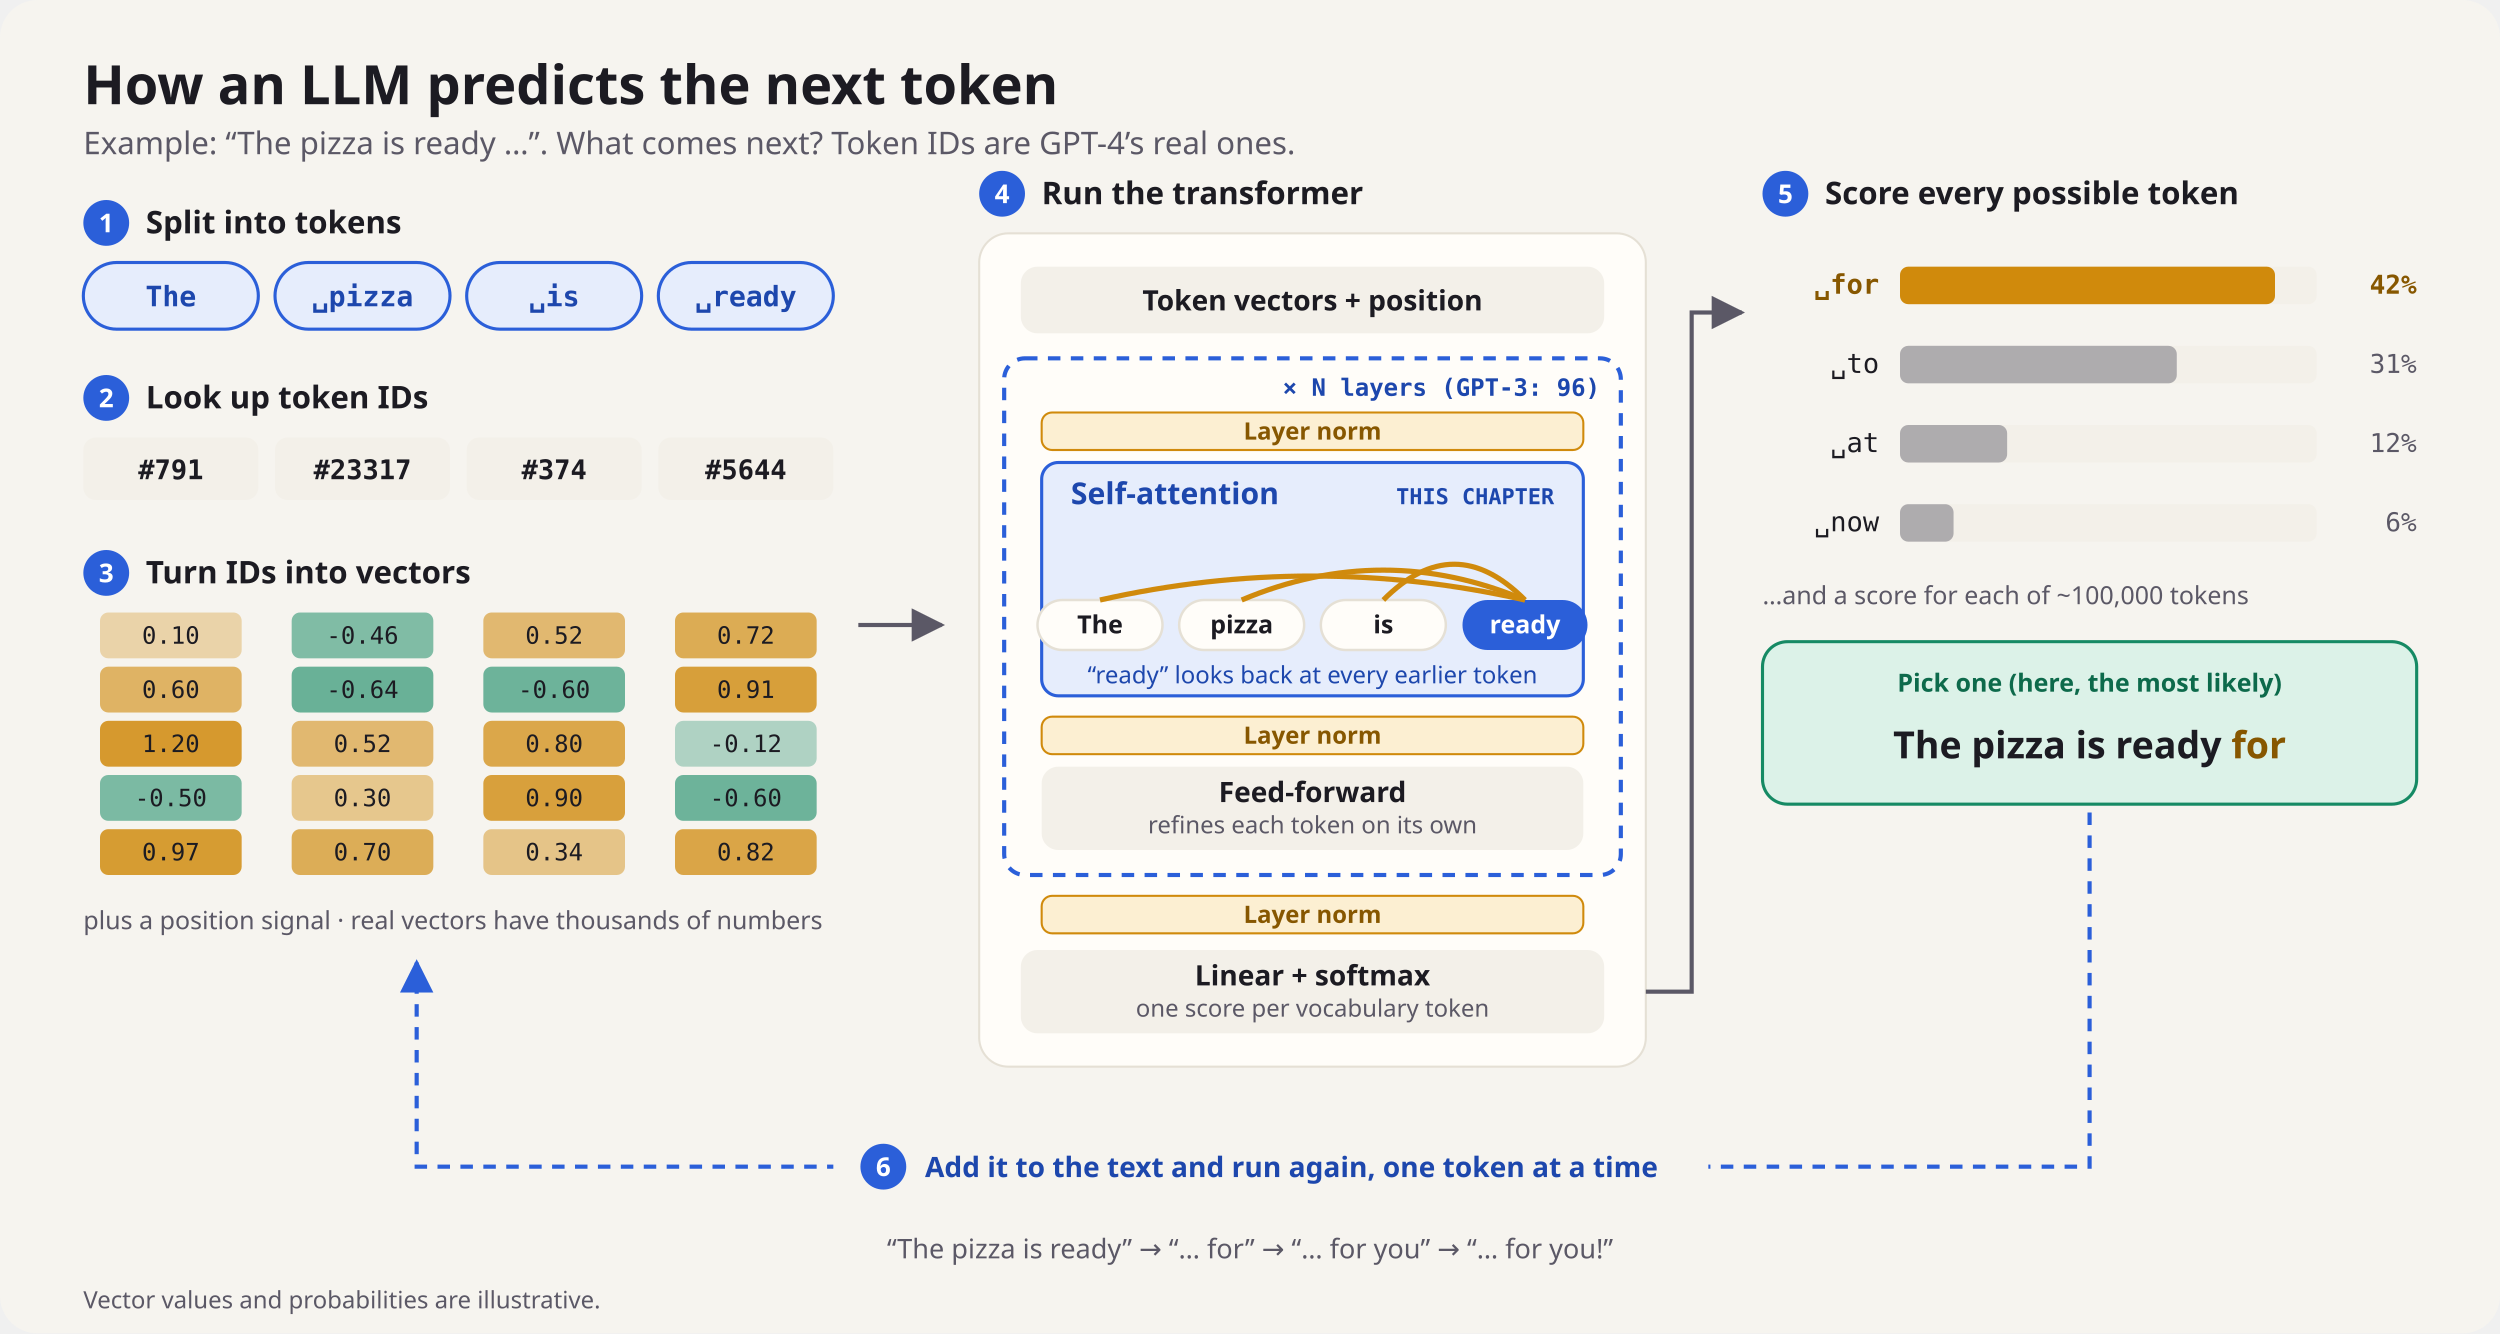
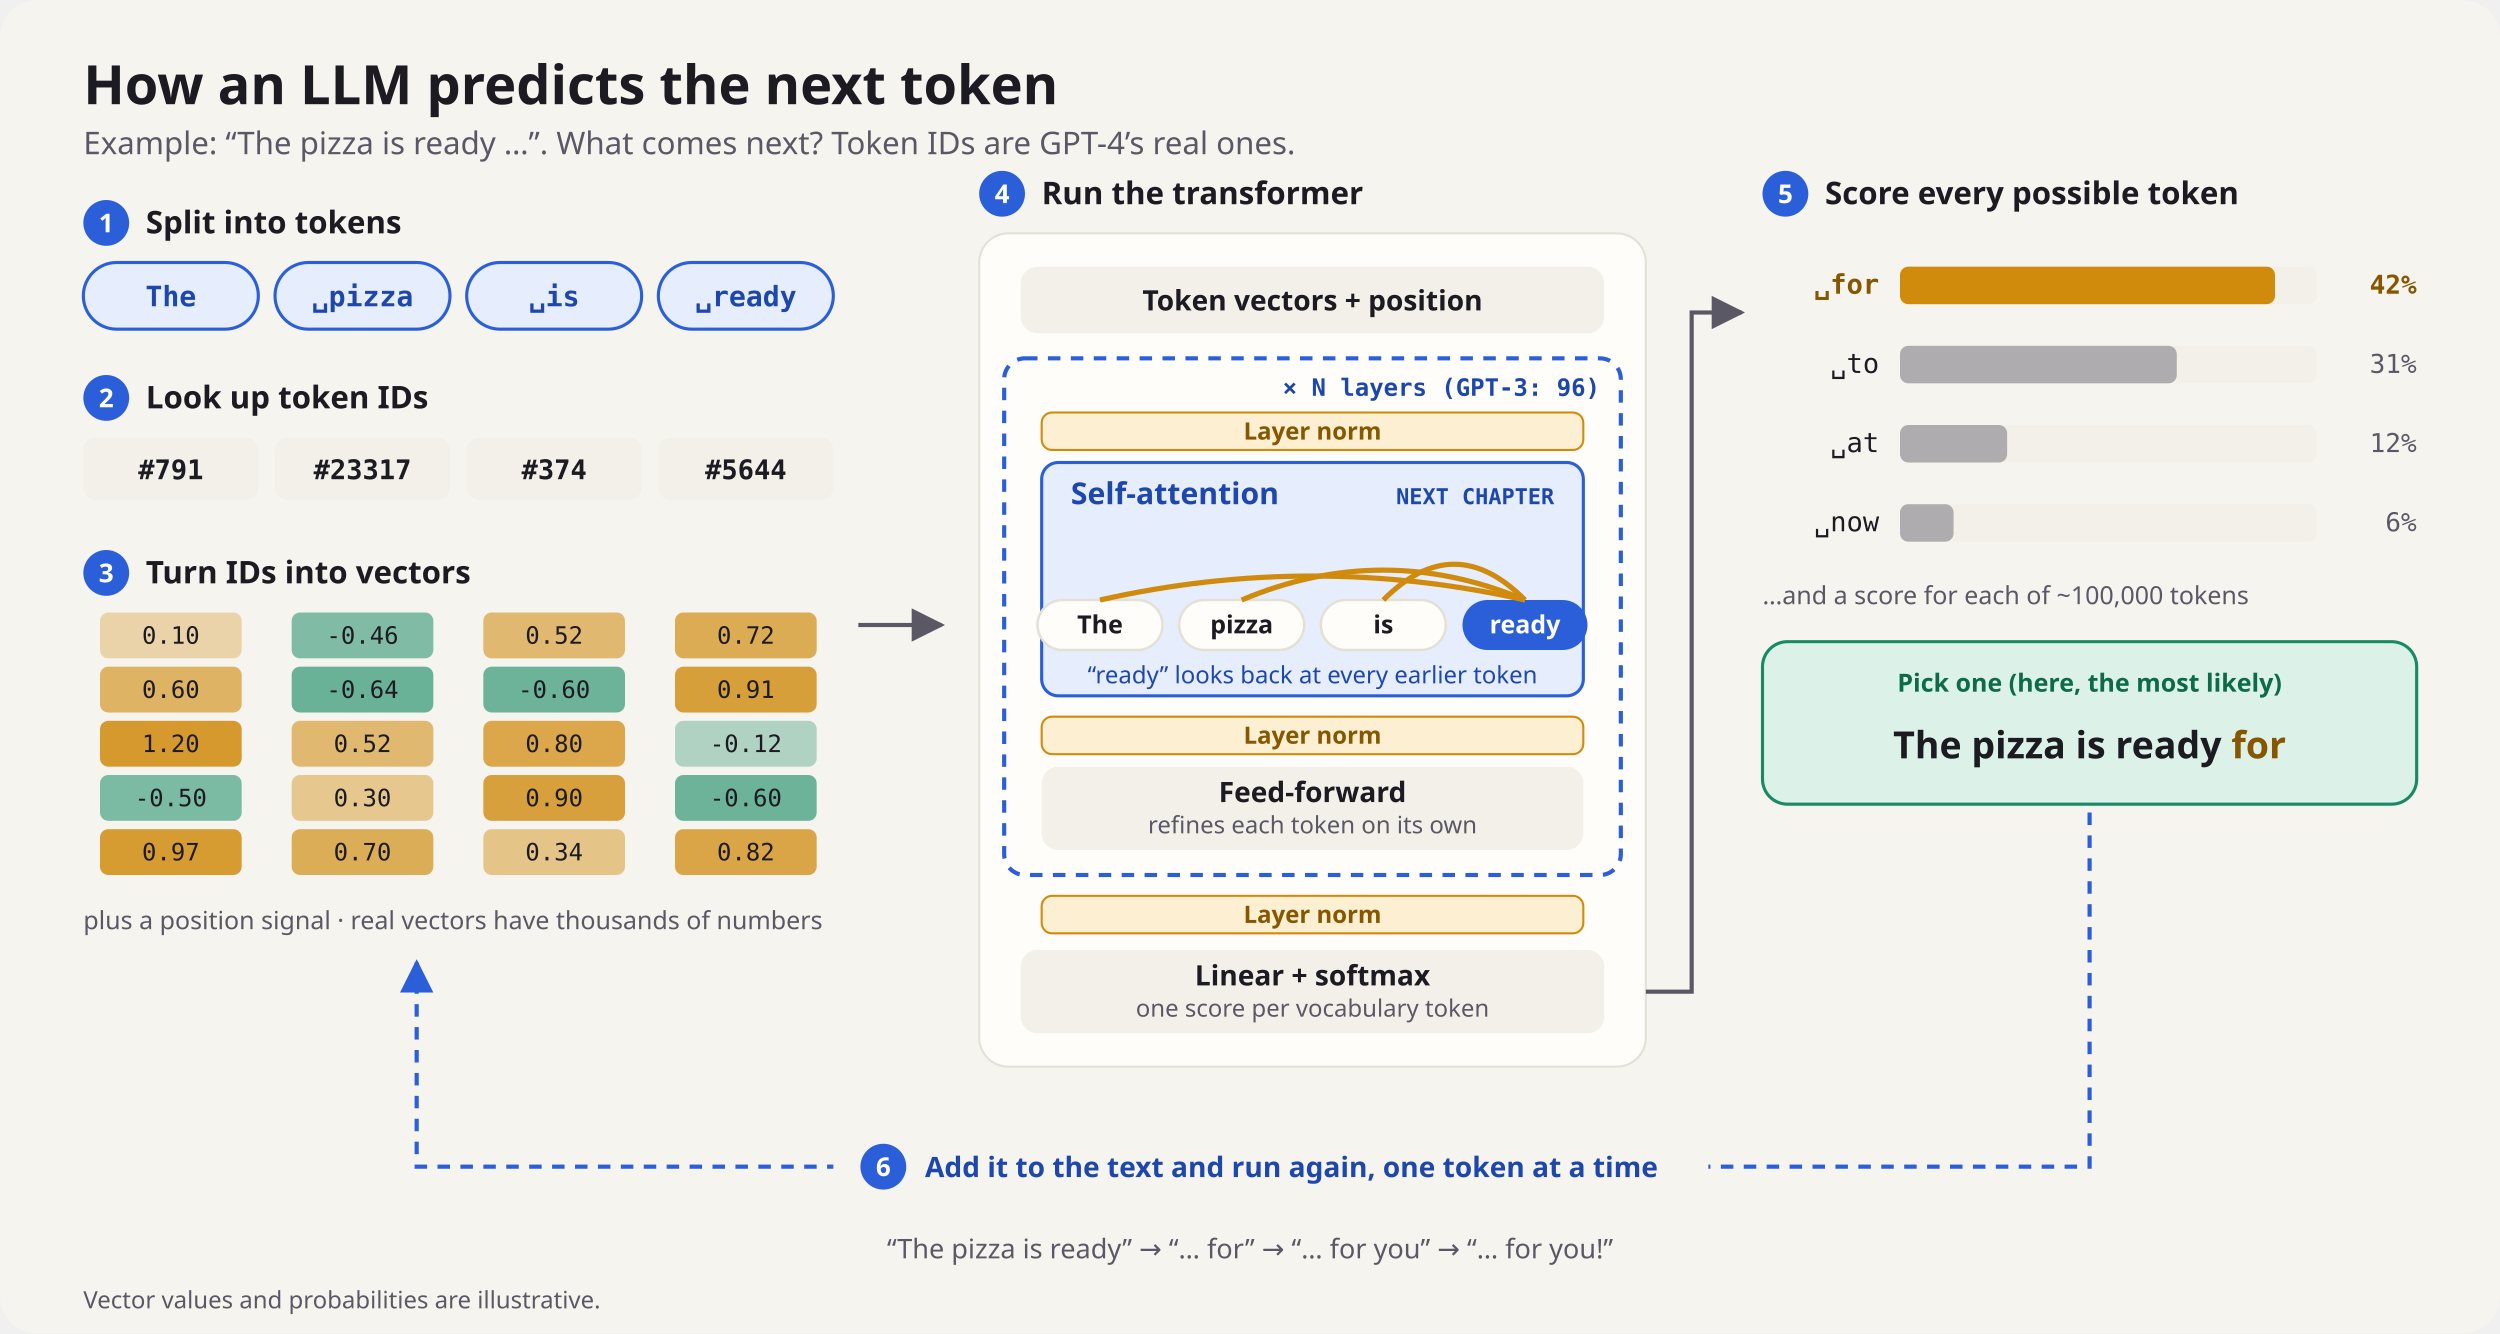
<svg xmlns="http://www.w3.org/2000/svg" viewBox="0 0 1200 640" role="img" aria-labelledby="t d" font-family="'Schibsted Grotesk', ui-sans-serif, system-ui, sans-serif">
  <style>
    .bg{fill:#f6f4ef}.card{fill:#fffdf9;stroke:#e5e0d5}.sunk{fill:#f3f0e9}
    .ink{fill:#1c1b22}.muted{fill:#5b5866}.onacc{fill:#ffffff}
    .acc{fill:#2b5fd9}.accink{fill:#1d47ad}.accsoft{fill:#e6edfc}
    .pos{fill:#168a64}.posink{fill:#0d6a4b}.possoft{fill:#dcf2e8;stroke:#168a64}
    .neg{fill:#d24a2b}.negink{fill:#ad3417}.negsoft{fill:#fbe3da;stroke:#d24a2b}
    .heat{fill:#fcefd2;stroke:#d08a0c}.heatink{fill:#875700}.heatfill{fill:#d08a0c}
    .line{stroke:#5b5866;fill:none;stroke-width:2}.thin{stroke:#e5e0d5;fill:none;stroke-width:1.5}
    .dash{stroke:#2b5fd9;fill:none;stroke-width:2;stroke-dasharray:6 5}
    .sacc{stroke:#2b5fd9;fill:none;stroke-width:2.5}.sheat{stroke:#d08a0c;fill:none;stroke-width:2.5}
    .spos{stroke:#168a64;fill:none;stroke-width:2.5}.sneg{stroke:#d24a2b;fill:none;stroke-width:2.5}
    .edge{stroke:#2b5fd9;fill:none;stroke-width:1;opacity:.45}
    .stream{stroke:#2b5fd9;fill:none;stroke-width:14;stroke-linecap:round;opacity:.35}
    .row{fill:#f3f0e9}.hit{fill:#e6edfc;stroke:#2b5fd9}
    .mono{font-family:'JetBrains Mono',ui-monospace,Menlo,monospace}
    .head{font-size:13px;font-weight:700;letter-spacing:.08em}
    .arrowhead{fill:#5b5866}.arrowacc{fill:#2b5fd9}
  </style>
  <defs>
    <marker id="a" viewBox="0 0 10 10" refX="9" refY="5" markerWidth="8" markerHeight="8" orient="auto-start-reverse">
      <path d="M0 0L10 5L0 10z" class="arrowhead" />
    </marker>
    <marker id="aa" viewBox="0 0 10 10" refX="9" refY="5" markerWidth="8" markerHeight="8" orient="auto-start-reverse">
      <path d="M0 0L10 5L0 10z" class="arrowacc" />
    </marker>
  </defs>
  <rect class="bg" width="1200" height="640" rx="18" />
  <text x="40" y="50" class="ink" font-size="26" font-weight="700">How an LLM predicts the next token</text>
  <text x="40" y="74" class="muted" font-size="15">Example: “The pizza is ready …”. What comes next? Token IDs are GPT-4’s real ones.</text>
  <circle class="acc" cx="51" cy="107" r="11" />
  <text x="51" y="111.5" text-anchor="middle" class="onacc" font-size="12.5" font-weight="700">1</text>
  <text x="70" y="112" text-anchor="start" class="ink" font-size="15" font-weight="700">Split into tokens</text>
  <rect class="hit" x="40" y="126" width="84" height="32" rx="16" stroke-width="1.5" />
  <text x="82" y="147" text-anchor="middle" class="accink mono" font-size="13.5" font-weight="700">The</text>
  <rect class="hit" x="132" y="126" width="84" height="32" rx="16" stroke-width="1.5" />
  <text x="174" y="147" text-anchor="middle" class="accink mono" font-size="13.5" font-weight="700">␣pizza</text>
  <rect class="hit" x="224" y="126" width="84" height="32" rx="16" stroke-width="1.5" />
  <text x="266" y="147" text-anchor="middle" class="accink mono" font-size="13.5" font-weight="700">␣is</text>
  <rect class="hit" x="316" y="126" width="84" height="32" rx="16" stroke-width="1.5" />
  <text x="358" y="147" text-anchor="middle" class="accink mono" font-size="13.5" font-weight="700">␣ready</text>
  <circle class="acc" cx="51" cy="191" r="11" />
  <text x="51" y="195.5" text-anchor="middle" class="onacc" font-size="12.5" font-weight="700">2</text>
  <text x="70" y="196" text-anchor="start" class="ink" font-size="15" font-weight="700">Look up token IDs</text>
  <rect class="sunk" x="40" y="210" width="84" height="30" rx="6" />
  <text x="82" y="230" text-anchor="middle" class="ink mono" font-size="13" font-weight="600">#791</text>
  <rect class="sunk" x="132" y="210" width="84" height="30" rx="6" />
  <text x="174" y="230" text-anchor="middle" class="ink mono" font-size="13" font-weight="600">#23317</text>
  <rect class="sunk" x="224" y="210" width="84" height="30" rx="6" />
  <text x="266" y="230" text-anchor="middle" class="ink mono" font-size="13" font-weight="600">#374</text>
  <rect class="sunk" x="316" y="210" width="84" height="30" rx="6" />
  <text x="358" y="230" text-anchor="middle" class="ink mono" font-size="13" font-weight="600">#5644</text>
  <circle class="acc" cx="51" cy="275" r="11" />
  <text x="51" y="279.5" text-anchor="middle" class="onacc" font-size="12.5" font-weight="700">3</text>
  <text x="70" y="280" text-anchor="start" class="ink" font-size="15" font-weight="700">Turn IDs into vectors</text>
  <rect class="heatfill" x="48" y="294" width="68" height="22" rx="4" opacity="0.31" />
  <text x="82" y="309" text-anchor="middle" class="ink mono" font-size="11.5">0.10</text>
  <rect class="heatfill" x="48" y="320" width="68" height="22" rx="4" opacity="0.61" />
  <text x="82" y="335" text-anchor="middle" class="ink mono" font-size="11.5">0.60</text>
  <rect class="heatfill" x="48" y="346" width="68" height="22" rx="4" opacity="0.85" />
  <text x="82" y="361" text-anchor="middle" class="ink mono" font-size="11.5">1.20</text>
  <rect class="pos" x="48" y="372" width="68" height="22" rx="4" opacity="0.55" />
  <text x="82" y="387" text-anchor="middle" class="ink mono" font-size="11.5">-0.50</text>
  <rect class="heatfill" x="48" y="398" width="68" height="22" rx="4" opacity="0.83" />
  <text x="82" y="413" text-anchor="middle" class="ink mono" font-size="11.5">0.97</text>
  <rect class="pos" x="140" y="294" width="68" height="22" rx="4" opacity="0.53" />
  <text x="174" y="309" text-anchor="middle" class="ink mono" font-size="11.5">-0.46</text>
  <rect class="pos" x="140" y="320" width="68" height="22" rx="4" opacity="0.63" />
  <text x="174" y="335" text-anchor="middle" class="ink mono" font-size="11.5">-0.64</text>
  <rect class="heatfill" x="140" y="346" width="68" height="22" rx="4" opacity="0.56" />
  <text x="174" y="361" text-anchor="middle" class="ink mono" font-size="11.5">0.52</text>
  <rect class="heatfill" x="140" y="372" width="68" height="22" rx="4" opacity="0.43" />
  <text x="174" y="387" text-anchor="middle" class="ink mono" font-size="11.5">0.30</text>
  <rect class="heatfill" x="140" y="398" width="68" height="22" rx="4" opacity="0.67" />
  <text x="174" y="413" text-anchor="middle" class="ink mono" font-size="11.5">0.70</text>
  <rect class="heatfill" x="232" y="294" width="68" height="22" rx="4" opacity="0.56" />
  <text x="266" y="309" text-anchor="middle" class="ink mono" font-size="11.5">0.52</text>
  <rect class="pos" x="232" y="320" width="68" height="22" rx="4" opacity="0.61" />
  <text x="266" y="335" text-anchor="middle" class="ink mono" font-size="11.5">-0.60</text>
  <rect class="heatfill" x="232" y="346" width="68" height="22" rx="4" opacity="0.73" />
  <text x="266" y="361" text-anchor="middle" class="ink mono" font-size="11.5">0.80</text>
  <rect class="heatfill" x="232" y="372" width="68" height="22" rx="4" opacity="0.79" />
  <text x="266" y="387" text-anchor="middle" class="ink mono" font-size="11.5">0.90</text>
  <rect class="heatfill" x="232" y="398" width="68" height="22" rx="4" opacity="0.45" />
  <text x="266" y="413" text-anchor="middle" class="ink mono" font-size="11.5">0.34</text>
  <rect class="heatfill" x="324" y="294" width="68" height="22" rx="4" opacity="0.68" />
  <text x="358" y="309" text-anchor="middle" class="ink mono" font-size="11.5">0.72</text>
  <rect class="heatfill" x="324" y="320" width="68" height="22" rx="4" opacity="0.80" />
  <text x="358" y="335" text-anchor="middle" class="ink mono" font-size="11.5">0.91</text>
  <rect class="pos" x="324" y="346" width="68" height="22" rx="4" opacity="0.32" />
  <text x="358" y="361" text-anchor="middle" class="ink mono" font-size="11.5">-0.12</text>
  <rect class="pos" x="324" y="372" width="68" height="22" rx="4" opacity="0.61" />
  <text x="358" y="387" text-anchor="middle" class="ink mono" font-size="11.5">-0.60</text>
  <rect class="heatfill" x="324" y="398" width="68" height="22" rx="4" opacity="0.74" />
  <text x="358" y="413" text-anchor="middle" class="ink mono" font-size="11.5">0.82</text>
  <text x="40" y="446" text-anchor="start" class="muted" font-size="12">plus a position signal · real vectors have thousands of numbers</text>
  <path class="line" d="M412 300 H 452" marker-end="url(#a)" />
  <circle class="acc" cx="481" cy="93" r="11" />
  <text x="481" y="97.5" text-anchor="middle" class="onacc" font-size="12.5" font-weight="700">4</text>
  <text x="500" y="98" text-anchor="start" class="ink" font-size="15" font-weight="700">Run the transformer</text>
  <rect class="card" x="470" y="112" width="320" height="400" rx="14" />
  <rect class="sunk" x="490" y="128" width="280" height="32" rx="8" />
  <text x="630.0" y="149" text-anchor="middle" class="ink" font-size="13.5" font-weight="600">Token vectors + position</text>
  <rect class="dash" x="482" y="172" width="296" height="248" rx="10" fill="none" />
  <text x="768" y="190" text-anchor="end" class="accink mono" font-size="11.5" font-weight="700">× N layers (GPT-3: 96)</text>
  <rect class="heat" x="500" y="198" width="260" height="18" rx="5" stroke-width="1" />
  <text x="630.0" y="211" text-anchor="middle" class="heatink" font-size="11.5" font-weight="600">Layer norm</text>
  <rect class="hit" x="500" y="222" width="260" height="112" rx="8" stroke-width="1.5" />
  <text x="514" y="242" text-anchor="start" class="accink" font-size="14.5" font-weight="700">Self-attention</text>
-   <text x="746" y="242" text-anchor="end" class="accink mono" font-size="10.5" font-weight="700">THIS CHAPTER</text>
+   <text x="746" y="242" text-anchor="end" class="accink mono" font-size="10.5" font-weight="700">NEXT CHAPTER</text>
  <rect class="card" x="498" y="288" width="60" height="24" rx="12" stroke-width="1.2" />
  <text x="528" y="304" text-anchor="middle" class="ink" font-size="12" font-weight="600">The</text>
  <rect class="card" x="566" y="288" width="60" height="24" rx="12" stroke-width="1.2" />
  <text x="596" y="304" text-anchor="middle" class="ink" font-size="12" font-weight="600">pizza</text>
  <rect class="card" x="634" y="288" width="60" height="24" rx="12" stroke-width="1.2" />
  <text x="664" y="304" text-anchor="middle" class="ink" font-size="12" font-weight="600">is</text>
  <rect class="acc" x="702" y="288" width="60" height="24" rx="12" stroke-width="1.2" />
  <text x="732" y="304" text-anchor="middle" class="onacc" font-size="12" font-weight="700">ready</text>
  <path class="sheat" d="M732 288 Q 630.0 265.0 528 288" stroke-width="2" />
  <path class="sheat" d="M732 288 Q 664.0 259.333 596 288" stroke-width="2" />
  <path class="sheat" d="M732 288 Q 698.0 253.667 664 288" stroke-width="2" />
  <text x="630.0" y="328" text-anchor="middle" class="accink" font-size="11.5">“ready” looks back at every earlier token</text>
  <rect class="heat" x="500" y="344" width="260" height="18" rx="5" stroke-width="1" />
  <text x="630.0" y="357" text-anchor="middle" class="heatink" font-size="11.5" font-weight="600">Layer norm</text>
  <rect class="sunk" x="500" y="368" width="260" height="40" rx="8" />
  <text x="630.0" y="385" text-anchor="middle" class="ink" font-size="13.5" font-weight="700">Feed-forward</text>
  <text x="630.0" y="400" text-anchor="middle" class="muted" font-size="11.5">refines each token on its own</text>
  <rect class="heat" x="500" y="430" width="260" height="18" rx="5" stroke-width="1" />
  <text x="630.0" y="443" text-anchor="middle" class="heatink" font-size="11.5" font-weight="600">Layer norm</text>
  <rect class="sunk" x="490" y="456" width="280" height="40" rx="8" />
  <text x="630.0" y="473" text-anchor="middle" class="ink" font-size="13.5" font-weight="700">Linear + softmax</text>
  <text x="630.0" y="488" text-anchor="middle" class="muted" font-size="11.5">one score per vocabulary token</text>
  <path class="line" d="M790 476 H 812 V 150 H 836" marker-end="url(#a)" />
  <circle class="acc" cx="857" cy="93" r="11" />
  <text x="857" y="97.5" text-anchor="middle" class="onacc" font-size="12.5" font-weight="700">5</text>
  <text x="876" y="98" text-anchor="start" class="ink" font-size="15" font-weight="700">Score every possible token</text>
  <text x="902" y="141" text-anchor="end" class="heatink mono" font-size="13" font-weight="700">␣for</text>
  <rect class="sunk" x="912" y="128" width="200" height="18" rx="4" />
  <rect class="heatfill" x="912" y="128" width="180.0" height="18" rx="4" />
  <text x="1160" y="141" text-anchor="end" class="heatink mono" font-size="12.5" font-weight="700">42%</text>
  <text x="902" y="179" text-anchor="end" class="ink mono" font-size="13" font-weight="500">␣to</text>
  <rect class="sunk" x="912" y="166" width="200" height="18" rx="4" />
  <rect class="muted" x="912" y="166" width="132.857" height="18" rx="4" opacity="0.45" />
  <text x="1160" y="179" text-anchor="end" class="muted mono" font-size="12.5">31%</text>
  <text x="902" y="217" text-anchor="end" class="ink mono" font-size="13" font-weight="500">␣at</text>
  <rect class="sunk" x="912" y="204" width="200" height="18" rx="4" />
  <rect class="muted" x="912" y="204" width="51.429" height="18" rx="4" opacity="0.45" />
  <text x="1160" y="217" text-anchor="end" class="muted mono" font-size="12.5">12%</text>
  <text x="902" y="255" text-anchor="end" class="ink mono" font-size="13" font-weight="500">␣now</text>
  <rect class="sunk" x="912" y="242" width="200" height="18" rx="4" />
  <rect class="muted" x="912" y="242" width="25.714" height="18" rx="4" opacity="0.45" />
  <text x="1160" y="255" text-anchor="end" class="muted mono" font-size="12.5">6%</text>
  <text x="846" y="290" text-anchor="start" class="muted" font-size="12">…and a score for each of ~100,000 tokens</text>
  <rect class="possoft" x="846" y="308" width="314" height="78" rx="12" stroke-width="1.5" />
  <text x="1003" y="332" text-anchor="middle" class="posink" font-size="12" font-weight="600">Pick one (here, the most likely)</text>
  <text x="1003" y="364" text-anchor="middle" class="ink" font-size="18" font-weight="700">The pizza is ready <tspan class="heatink">for</tspan>
  </text>
  <path class="dash" d="M1003 390 V 560 H 200 V 462" fill="none" marker-end="url(#aa)" />
  <rect class="bg" x="400" y="546" width="420" height="28" />
  <circle class="acc" cx="424" cy="560" r="11" />
  <text x="424" y="564.5" text-anchor="middle" class="onacc" font-size="12.5" font-weight="700">6</text>
  <text x="444" y="565" text-anchor="start" class="accink" font-size="13.5" font-weight="700">Add it to the text and run again, one token at a time</text>
  <text x="600" y="604" text-anchor="middle" class="muted" font-size="13">“The pizza is ready” → “… for” → “… for you” → “… for you!”</text>
  <text x="40" y="628" class="muted" font-size="11.5">Vector values and probabilities are illustrative.</text>
</svg>
